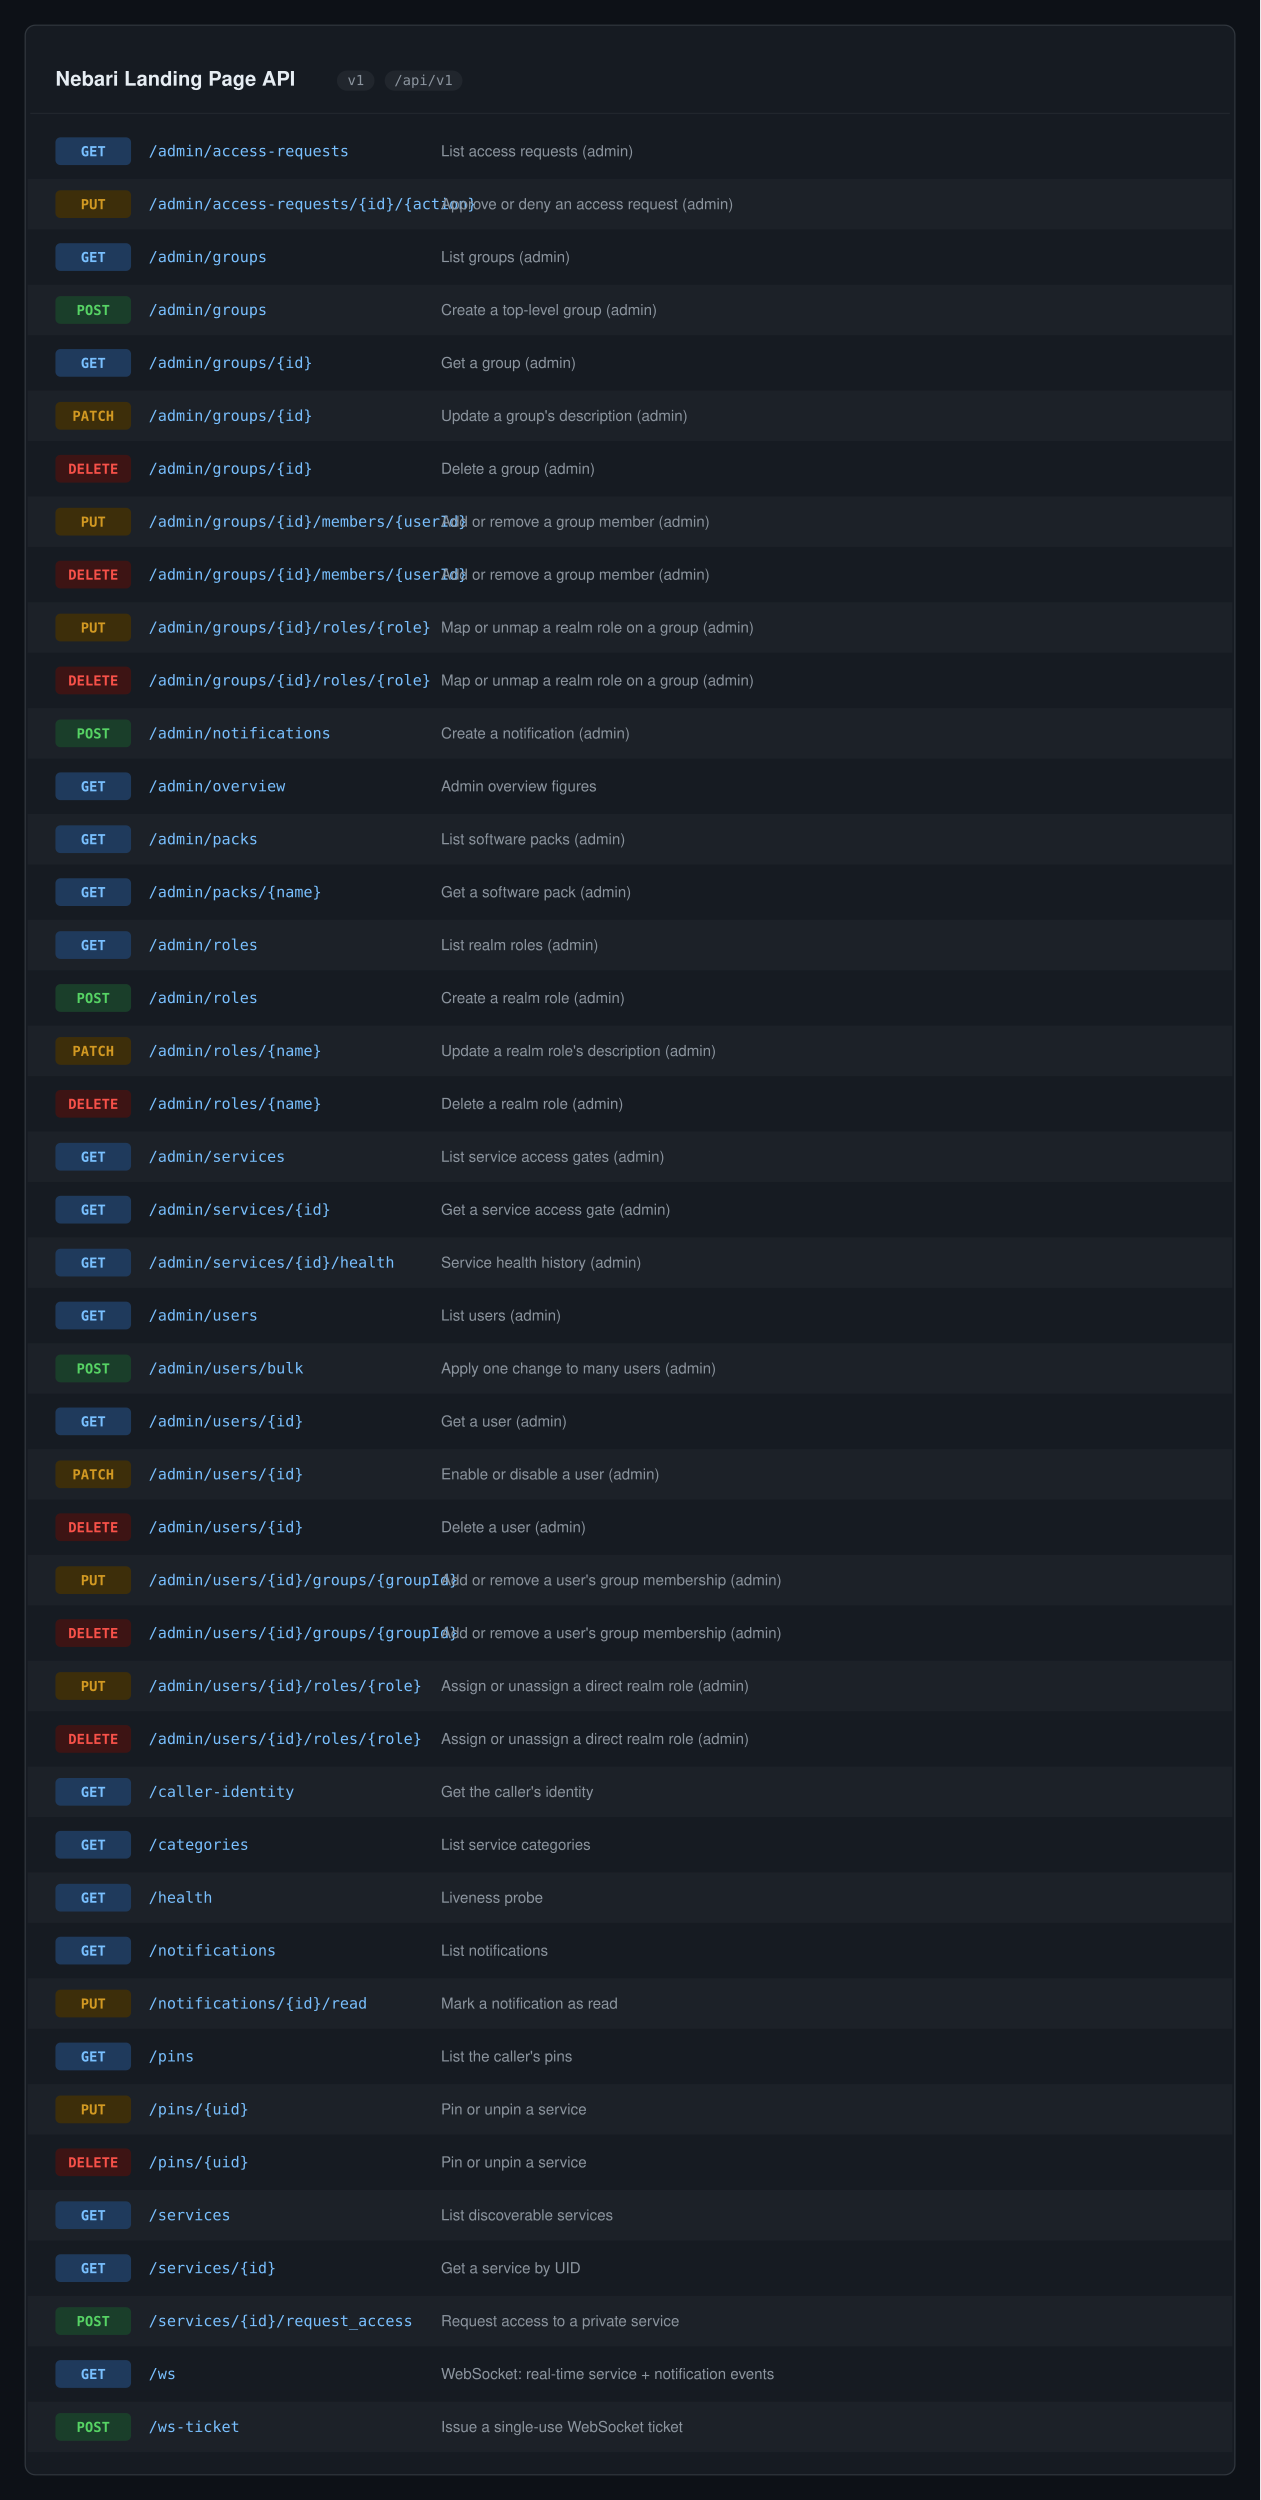
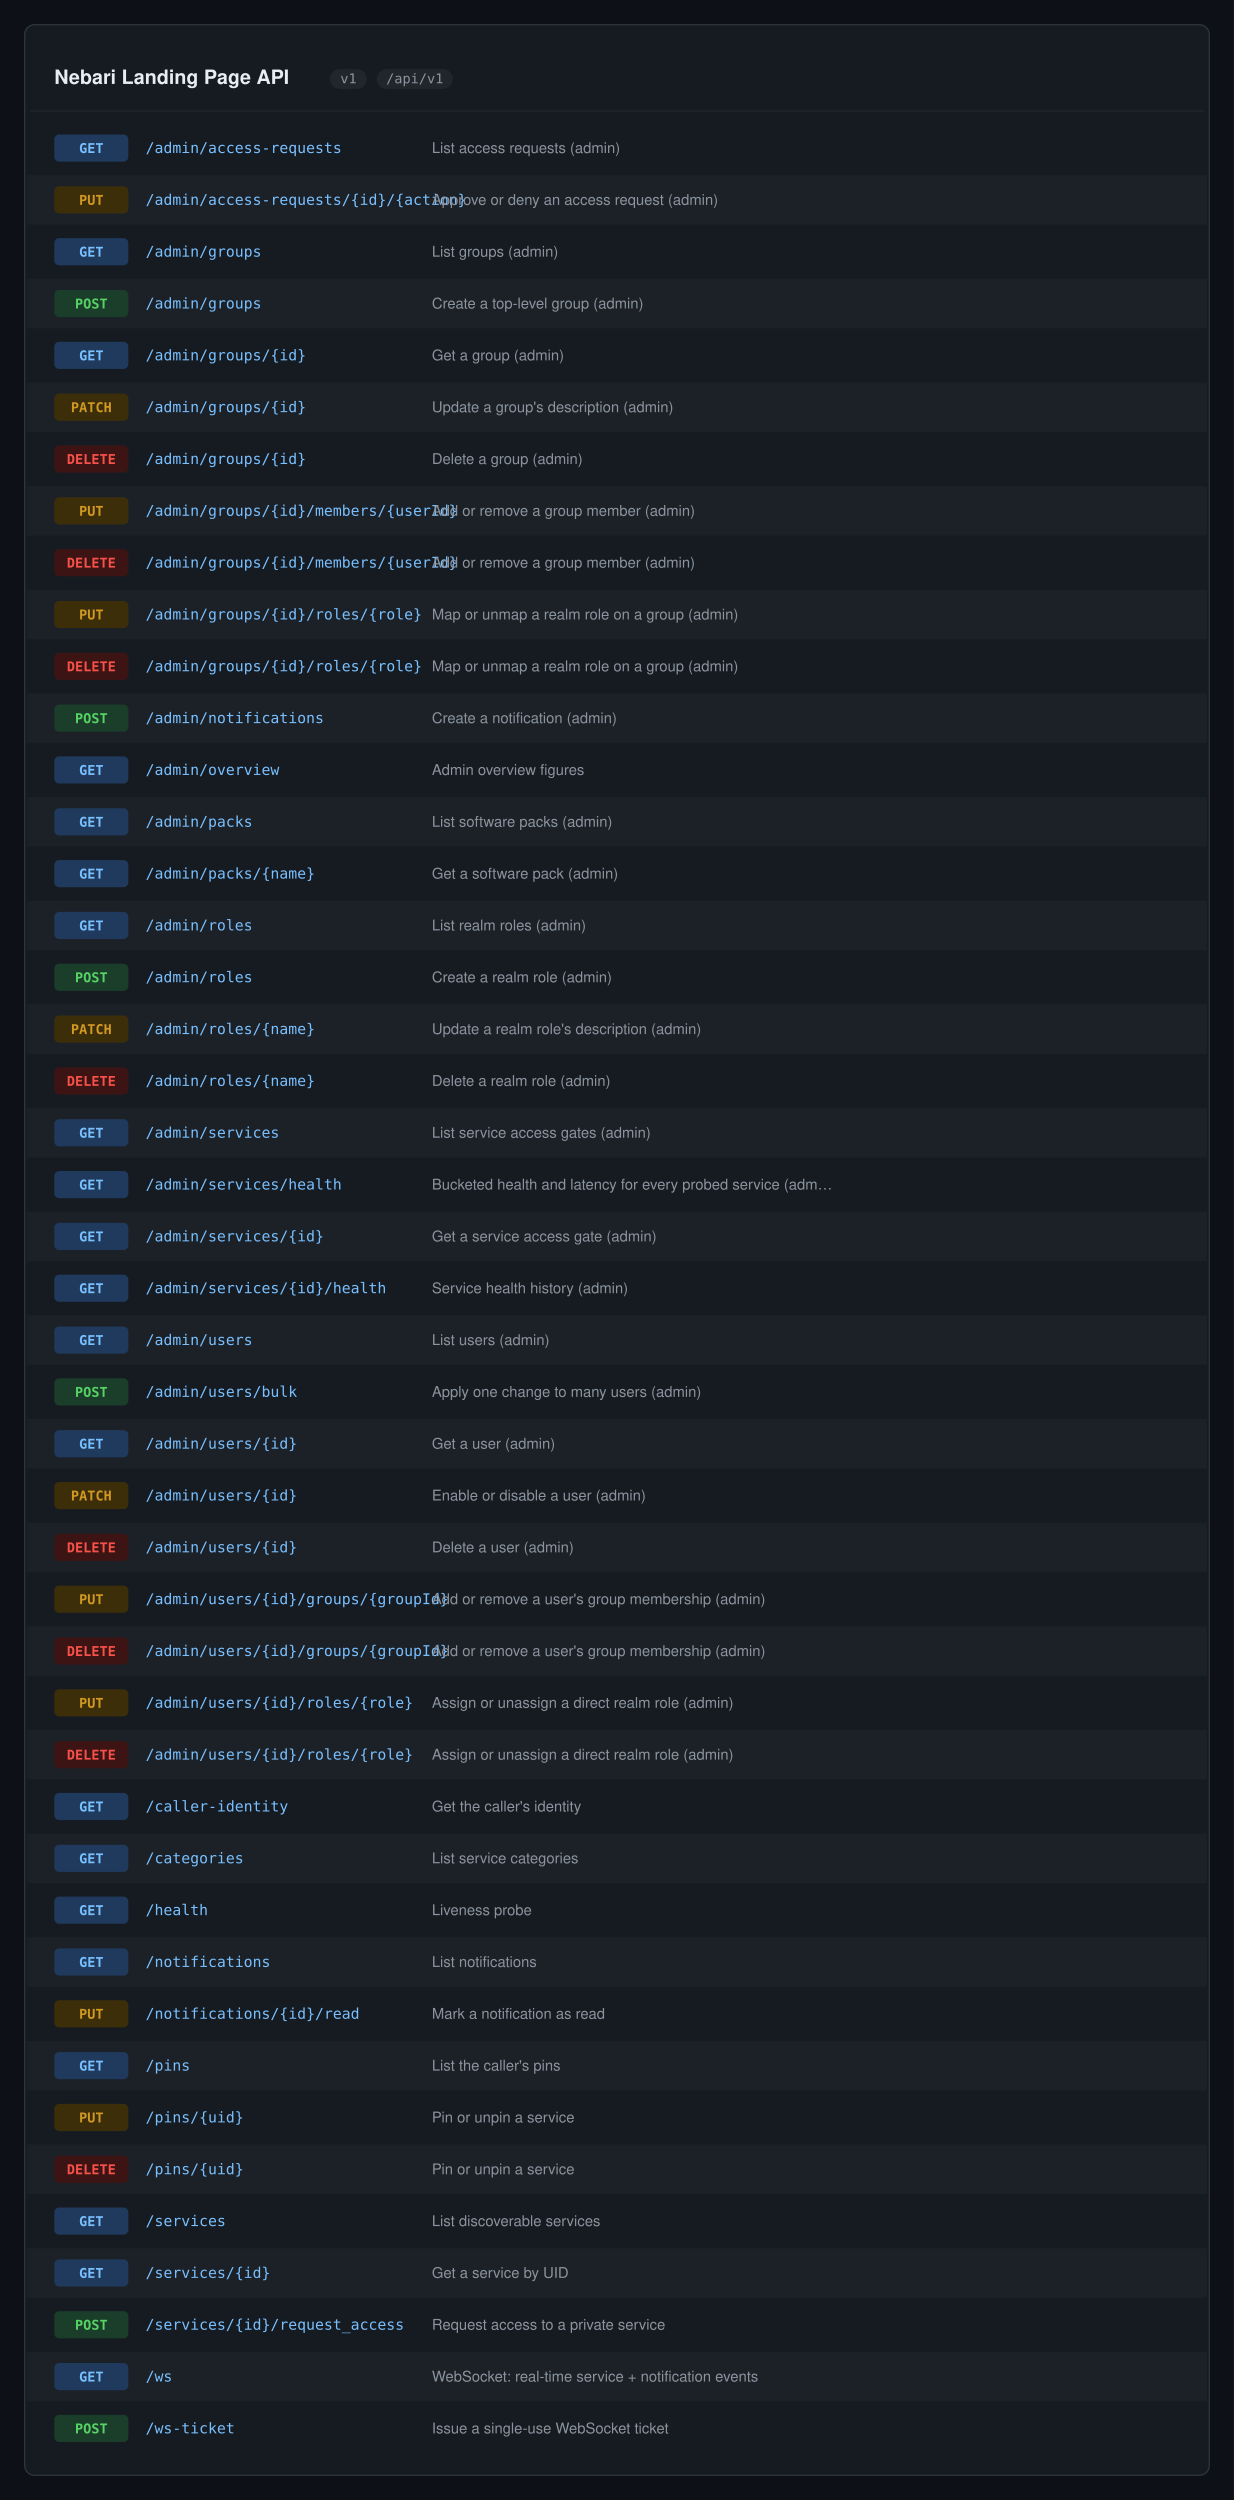
- <svg xmlns="http://www.w3.org/2000/svg" width="1000" height="1984" viewBox="0 0 1000 1984">
-   <rect width="1000" height="1984" fill="#0d1117" />
-   <rect x="20" y="20" width="960" height="1944" rx="8" fill="#161b22" stroke="#30363d" stroke-width="1" />
+ <svg xmlns="http://www.w3.org/2000/svg" width="1000" height="2026" viewBox="0 0 1000 2026">
+   <rect width="1000" height="2026" fill="#0d1117" />
+   <rect x="20" y="20" width="960" height="1986" rx="8" fill="#161b22" stroke="#30363d" stroke-width="1" />
  <text x="44" y="68" font-family="-apple-system,BlinkMacSystemFont,'Segoe UI',Helvetica,Arial,sans-serif" font-size="16" font-weight="600" fill="#e6edf3">Nebari Landing Page API</text>
  <rect x="267.4" y="56.0" width="29.8" height="16" rx="8" fill="#21262d" />
  <text x="282.4" y="67.5" font-family="ui-monospace,'Cascadia Code','Source Code Pro',Menlo,Consolas,monospace" font-size="11" fill="#8b949e" text-anchor="middle">v1</text>
  <rect x="305.3" y="56.0" width="61.7" height="16" rx="8" fill="#21262d" />
  <text x="336.1" y="67.5" font-family="ui-monospace,'Cascadia Code','Source Code Pro',Menlo,Consolas,monospace" font-size="11" fill="#8b949e" text-anchor="middle">/api/v1</text>
  <line x1="24" y1="90" x2="976" y2="90" stroke="#21262d" stroke-width="1" />
  <rect x="44" y="109" width="60" height="22" rx="4" fill="#1f3a5c" />
  <text x="74" y="124" font-family="ui-monospace,'Cascadia Code','Source Code Pro',Menlo,Consolas,monospace" font-size="11" font-weight="600" fill="#79c0ff" text-anchor="middle">GET</text>
  <text x="118" y="124" font-family="ui-monospace,'Cascadia Code','Source Code Pro',Menlo,Consolas,monospace" font-size="12" fill="#79c0ff">/admin/access-requests</text>
  <text x="350" y="124" font-family="-apple-system,BlinkMacSystemFont,'Segoe UI',Helvetica,Arial,sans-serif" font-size="12" fill="#8b949e">List access requests (admin)</text>
  <rect x="22" y="142" width="956" height="40" fill="#1c2128" />
  <rect x="44" y="151" width="60" height="22" rx="4" fill="#3d2e0a" />
  <text x="74" y="166" font-family="ui-monospace,'Cascadia Code','Source Code Pro',Menlo,Consolas,monospace" font-size="11" font-weight="600" fill="#d29922" text-anchor="middle">PUT</text>
  <text x="118" y="166" font-family="ui-monospace,'Cascadia Code','Source Code Pro',Menlo,Consolas,monospace" font-size="12" fill="#79c0ff">/admin/access-requests/{id}/{action}</text>
  <text x="350" y="166" font-family="-apple-system,BlinkMacSystemFont,'Segoe UI',Helvetica,Arial,sans-serif" font-size="12" fill="#8b949e">Approve or deny an access request (admin)</text>
  <rect x="44" y="193" width="60" height="22" rx="4" fill="#1f3a5c" />
  <text x="74" y="208" font-family="ui-monospace,'Cascadia Code','Source Code Pro',Menlo,Consolas,monospace" font-size="11" font-weight="600" fill="#79c0ff" text-anchor="middle">GET</text>
  <text x="118" y="208" font-family="ui-monospace,'Cascadia Code','Source Code Pro',Menlo,Consolas,monospace" font-size="12" fill="#79c0ff">/admin/groups</text>
  <text x="350" y="208" font-family="-apple-system,BlinkMacSystemFont,'Segoe UI',Helvetica,Arial,sans-serif" font-size="12" fill="#8b949e">List groups (admin)</text>
  <rect x="22" y="226" width="956" height="40" fill="#1c2128" />
  <rect x="44" y="235" width="60" height="22" rx="4" fill="#1a3e2a" />
  <text x="74" y="250" font-family="ui-monospace,'Cascadia Code','Source Code Pro',Menlo,Consolas,monospace" font-size="11" font-weight="600" fill="#56d364" text-anchor="middle">POST</text>
  <text x="118" y="250" font-family="ui-monospace,'Cascadia Code','Source Code Pro',Menlo,Consolas,monospace" font-size="12" fill="#79c0ff">/admin/groups</text>
  <text x="350" y="250" font-family="-apple-system,BlinkMacSystemFont,'Segoe UI',Helvetica,Arial,sans-serif" font-size="12" fill="#8b949e">Create a top-level group (admin)</text>
  <rect x="44" y="277" width="60" height="22" rx="4" fill="#1f3a5c" />
  <text x="74" y="292" font-family="ui-monospace,'Cascadia Code','Source Code Pro',Menlo,Consolas,monospace" font-size="11" font-weight="600" fill="#79c0ff" text-anchor="middle">GET</text>
  <text x="118" y="292" font-family="ui-monospace,'Cascadia Code','Source Code Pro',Menlo,Consolas,monospace" font-size="12" fill="#79c0ff">/admin/groups/{id}</text>
  <text x="350" y="292" font-family="-apple-system,BlinkMacSystemFont,'Segoe UI',Helvetica,Arial,sans-serif" font-size="12" fill="#8b949e">Get a group (admin)</text>
  <rect x="22" y="310" width="956" height="40" fill="#1c2128" />
  <rect x="44" y="319" width="60" height="22" rx="4" fill="#3d2e0a" />
  <text x="74" y="334" font-family="ui-monospace,'Cascadia Code','Source Code Pro',Menlo,Consolas,monospace" font-size="11" font-weight="600" fill="#d29922" text-anchor="middle">PATCH</text>
  <text x="118" y="334" font-family="ui-monospace,'Cascadia Code','Source Code Pro',Menlo,Consolas,monospace" font-size="12" fill="#79c0ff">/admin/groups/{id}</text>
  <text x="350" y="334" font-family="-apple-system,BlinkMacSystemFont,'Segoe UI',Helvetica,Arial,sans-serif" font-size="12" fill="#8b949e">Update a group's description (admin)</text>
  <rect x="44" y="361" width="60" height="22" rx="4" fill="#3d1414" />
  <text x="74" y="376" font-family="ui-monospace,'Cascadia Code','Source Code Pro',Menlo,Consolas,monospace" font-size="11" font-weight="600" fill="#f85149" text-anchor="middle">DELETE</text>
  <text x="118" y="376" font-family="ui-monospace,'Cascadia Code','Source Code Pro',Menlo,Consolas,monospace" font-size="12" fill="#79c0ff">/admin/groups/{id}</text>
  <text x="350" y="376" font-family="-apple-system,BlinkMacSystemFont,'Segoe UI',Helvetica,Arial,sans-serif" font-size="12" fill="#8b949e">Delete a group (admin)</text>
  <rect x="22" y="394" width="956" height="40" fill="#1c2128" />
  <rect x="44" y="403" width="60" height="22" rx="4" fill="#3d2e0a" />
  <text x="74" y="418" font-family="ui-monospace,'Cascadia Code','Source Code Pro',Menlo,Consolas,monospace" font-size="11" font-weight="600" fill="#d29922" text-anchor="middle">PUT</text>
  <text x="118" y="418" font-family="ui-monospace,'Cascadia Code','Source Code Pro',Menlo,Consolas,monospace" font-size="12" fill="#79c0ff">/admin/groups/{id}/members/{userId}</text>
  <text x="350" y="418" font-family="-apple-system,BlinkMacSystemFont,'Segoe UI',Helvetica,Arial,sans-serif" font-size="12" fill="#8b949e">Add or remove a group member (admin)</text>
  <rect x="44" y="445" width="60" height="22" rx="4" fill="#3d1414" />
  <text x="74" y="460" font-family="ui-monospace,'Cascadia Code','Source Code Pro',Menlo,Consolas,monospace" font-size="11" font-weight="600" fill="#f85149" text-anchor="middle">DELETE</text>
  <text x="118" y="460" font-family="ui-monospace,'Cascadia Code','Source Code Pro',Menlo,Consolas,monospace" font-size="12" fill="#79c0ff">/admin/groups/{id}/members/{userId}</text>
  <text x="350" y="460" font-family="-apple-system,BlinkMacSystemFont,'Segoe UI',Helvetica,Arial,sans-serif" font-size="12" fill="#8b949e">Add or remove a group member (admin)</text>
  <rect x="22" y="478" width="956" height="40" fill="#1c2128" />
  <rect x="44" y="487" width="60" height="22" rx="4" fill="#3d2e0a" />
  <text x="74" y="502" font-family="ui-monospace,'Cascadia Code','Source Code Pro',Menlo,Consolas,monospace" font-size="11" font-weight="600" fill="#d29922" text-anchor="middle">PUT</text>
  <text x="118" y="502" font-family="ui-monospace,'Cascadia Code','Source Code Pro',Menlo,Consolas,monospace" font-size="12" fill="#79c0ff">/admin/groups/{id}/roles/{role}</text>
  <text x="350" y="502" font-family="-apple-system,BlinkMacSystemFont,'Segoe UI',Helvetica,Arial,sans-serif" font-size="12" fill="#8b949e">Map or unmap a realm role on a group (admin)</text>
  <rect x="44" y="529" width="60" height="22" rx="4" fill="#3d1414" />
  <text x="74" y="544" font-family="ui-monospace,'Cascadia Code','Source Code Pro',Menlo,Consolas,monospace" font-size="11" font-weight="600" fill="#f85149" text-anchor="middle">DELETE</text>
  <text x="118" y="544" font-family="ui-monospace,'Cascadia Code','Source Code Pro',Menlo,Consolas,monospace" font-size="12" fill="#79c0ff">/admin/groups/{id}/roles/{role}</text>
  <text x="350" y="544" font-family="-apple-system,BlinkMacSystemFont,'Segoe UI',Helvetica,Arial,sans-serif" font-size="12" fill="#8b949e">Map or unmap a realm role on a group (admin)</text>
  <rect x="22" y="562" width="956" height="40" fill="#1c2128" />
  <rect x="44" y="571" width="60" height="22" rx="4" fill="#1a3e2a" />
  <text x="74" y="586" font-family="ui-monospace,'Cascadia Code','Source Code Pro',Menlo,Consolas,monospace" font-size="11" font-weight="600" fill="#56d364" text-anchor="middle">POST</text>
  <text x="118" y="586" font-family="ui-monospace,'Cascadia Code','Source Code Pro',Menlo,Consolas,monospace" font-size="12" fill="#79c0ff">/admin/notifications</text>
  <text x="350" y="586" font-family="-apple-system,BlinkMacSystemFont,'Segoe UI',Helvetica,Arial,sans-serif" font-size="12" fill="#8b949e">Create a notification (admin)</text>
  <rect x="44" y="613" width="60" height="22" rx="4" fill="#1f3a5c" />
  <text x="74" y="628" font-family="ui-monospace,'Cascadia Code','Source Code Pro',Menlo,Consolas,monospace" font-size="11" font-weight="600" fill="#79c0ff" text-anchor="middle">GET</text>
  <text x="118" y="628" font-family="ui-monospace,'Cascadia Code','Source Code Pro',Menlo,Consolas,monospace" font-size="12" fill="#79c0ff">/admin/overview</text>
  <text x="350" y="628" font-family="-apple-system,BlinkMacSystemFont,'Segoe UI',Helvetica,Arial,sans-serif" font-size="12" fill="#8b949e">Admin overview figures</text>
  <rect x="22" y="646" width="956" height="40" fill="#1c2128" />
  <rect x="44" y="655" width="60" height="22" rx="4" fill="#1f3a5c" />
  <text x="74" y="670" font-family="ui-monospace,'Cascadia Code','Source Code Pro',Menlo,Consolas,monospace" font-size="11" font-weight="600" fill="#79c0ff" text-anchor="middle">GET</text>
  <text x="118" y="670" font-family="ui-monospace,'Cascadia Code','Source Code Pro',Menlo,Consolas,monospace" font-size="12" fill="#79c0ff">/admin/packs</text>
  <text x="350" y="670" font-family="-apple-system,BlinkMacSystemFont,'Segoe UI',Helvetica,Arial,sans-serif" font-size="12" fill="#8b949e">List software packs (admin)</text>
  <rect x="44" y="697" width="60" height="22" rx="4" fill="#1f3a5c" />
  <text x="74" y="712" font-family="ui-monospace,'Cascadia Code','Source Code Pro',Menlo,Consolas,monospace" font-size="11" font-weight="600" fill="#79c0ff" text-anchor="middle">GET</text>
  <text x="118" y="712" font-family="ui-monospace,'Cascadia Code','Source Code Pro',Menlo,Consolas,monospace" font-size="12" fill="#79c0ff">/admin/packs/{name}</text>
  <text x="350" y="712" font-family="-apple-system,BlinkMacSystemFont,'Segoe UI',Helvetica,Arial,sans-serif" font-size="12" fill="#8b949e">Get a software pack (admin)</text>
  <rect x="22" y="730" width="956" height="40" fill="#1c2128" />
  <rect x="44" y="739" width="60" height="22" rx="4" fill="#1f3a5c" />
  <text x="74" y="754" font-family="ui-monospace,'Cascadia Code','Source Code Pro',Menlo,Consolas,monospace" font-size="11" font-weight="600" fill="#79c0ff" text-anchor="middle">GET</text>
  <text x="118" y="754" font-family="ui-monospace,'Cascadia Code','Source Code Pro',Menlo,Consolas,monospace" font-size="12" fill="#79c0ff">/admin/roles</text>
  <text x="350" y="754" font-family="-apple-system,BlinkMacSystemFont,'Segoe UI',Helvetica,Arial,sans-serif" font-size="12" fill="#8b949e">List realm roles (admin)</text>
  <rect x="44" y="781" width="60" height="22" rx="4" fill="#1a3e2a" />
  <text x="74" y="796" font-family="ui-monospace,'Cascadia Code','Source Code Pro',Menlo,Consolas,monospace" font-size="11" font-weight="600" fill="#56d364" text-anchor="middle">POST</text>
  <text x="118" y="796" font-family="ui-monospace,'Cascadia Code','Source Code Pro',Menlo,Consolas,monospace" font-size="12" fill="#79c0ff">/admin/roles</text>
  <text x="350" y="796" font-family="-apple-system,BlinkMacSystemFont,'Segoe UI',Helvetica,Arial,sans-serif" font-size="12" fill="#8b949e">Create a realm role (admin)</text>
  <rect x="22" y="814" width="956" height="40" fill="#1c2128" />
  <rect x="44" y="823" width="60" height="22" rx="4" fill="#3d2e0a" />
  <text x="74" y="838" font-family="ui-monospace,'Cascadia Code','Source Code Pro',Menlo,Consolas,monospace" font-size="11" font-weight="600" fill="#d29922" text-anchor="middle">PATCH</text>
  <text x="118" y="838" font-family="ui-monospace,'Cascadia Code','Source Code Pro',Menlo,Consolas,monospace" font-size="12" fill="#79c0ff">/admin/roles/{name}</text>
  <text x="350" y="838" font-family="-apple-system,BlinkMacSystemFont,'Segoe UI',Helvetica,Arial,sans-serif" font-size="12" fill="#8b949e">Update a realm role's description (admin)</text>
  <rect x="44" y="865" width="60" height="22" rx="4" fill="#3d1414" />
  <text x="74" y="880" font-family="ui-monospace,'Cascadia Code','Source Code Pro',Menlo,Consolas,monospace" font-size="11" font-weight="600" fill="#f85149" text-anchor="middle">DELETE</text>
  <text x="118" y="880" font-family="ui-monospace,'Cascadia Code','Source Code Pro',Menlo,Consolas,monospace" font-size="12" fill="#79c0ff">/admin/roles/{name}</text>
  <text x="350" y="880" font-family="-apple-system,BlinkMacSystemFont,'Segoe UI',Helvetica,Arial,sans-serif" font-size="12" fill="#8b949e">Delete a realm role (admin)</text>
  <rect x="22" y="898" width="956" height="40" fill="#1c2128" />
  <rect x="44" y="907" width="60" height="22" rx="4" fill="#1f3a5c" />
  <text x="74" y="922" font-family="ui-monospace,'Cascadia Code','Source Code Pro',Menlo,Consolas,monospace" font-size="11" font-weight="600" fill="#79c0ff" text-anchor="middle">GET</text>
  <text x="118" y="922" font-family="ui-monospace,'Cascadia Code','Source Code Pro',Menlo,Consolas,monospace" font-size="12" fill="#79c0ff">/admin/services</text>
  <text x="350" y="922" font-family="-apple-system,BlinkMacSystemFont,'Segoe UI',Helvetica,Arial,sans-serif" font-size="12" fill="#8b949e">List service access gates (admin)</text>
  <rect x="44" y="949" width="60" height="22" rx="4" fill="#1f3a5c" />
  <text x="74" y="964" font-family="ui-monospace,'Cascadia Code','Source Code Pro',Menlo,Consolas,monospace" font-size="11" font-weight="600" fill="#79c0ff" text-anchor="middle">GET</text>
-   <text x="118" y="964" font-family="ui-monospace,'Cascadia Code','Source Code Pro',Menlo,Consolas,monospace" font-size="12" fill="#79c0ff">/admin/services/{id}</text>
-   <text x="350" y="964" font-family="-apple-system,BlinkMacSystemFont,'Segoe UI',Helvetica,Arial,sans-serif" font-size="12" fill="#8b949e">Get a service access gate (admin)</text>
+   <text x="118" y="964" font-family="ui-monospace,'Cascadia Code','Source Code Pro',Menlo,Consolas,monospace" font-size="12" fill="#79c0ff">/admin/services/health</text>
+   <text x="350" y="964" font-family="-apple-system,BlinkMacSystemFont,'Segoe UI',Helvetica,Arial,sans-serif" font-size="12" fill="#8b949e">Bucketed health and latency for every probed service (adm…</text>
  <rect x="22" y="982" width="956" height="40" fill="#1c2128" />
  <rect x="44" y="991" width="60" height="22" rx="4" fill="#1f3a5c" />
  <text x="74" y="1006" font-family="ui-monospace,'Cascadia Code','Source Code Pro',Menlo,Consolas,monospace" font-size="11" font-weight="600" fill="#79c0ff" text-anchor="middle">GET</text>
-   <text x="118" y="1006" font-family="ui-monospace,'Cascadia Code','Source Code Pro',Menlo,Consolas,monospace" font-size="12" fill="#79c0ff">/admin/services/{id}/health</text>
-   <text x="350" y="1006" font-family="-apple-system,BlinkMacSystemFont,'Segoe UI',Helvetica,Arial,sans-serif" font-size="12" fill="#8b949e">Service health history (admin)</text>
+   <text x="118" y="1006" font-family="ui-monospace,'Cascadia Code','Source Code Pro',Menlo,Consolas,monospace" font-size="12" fill="#79c0ff">/admin/services/{id}</text>
+   <text x="350" y="1006" font-family="-apple-system,BlinkMacSystemFont,'Segoe UI',Helvetica,Arial,sans-serif" font-size="12" fill="#8b949e">Get a service access gate (admin)</text>
  <rect x="44" y="1033" width="60" height="22" rx="4" fill="#1f3a5c" />
  <text x="74" y="1048" font-family="ui-monospace,'Cascadia Code','Source Code Pro',Menlo,Consolas,monospace" font-size="11" font-weight="600" fill="#79c0ff" text-anchor="middle">GET</text>
-   <text x="118" y="1048" font-family="ui-monospace,'Cascadia Code','Source Code Pro',Menlo,Consolas,monospace" font-size="12" fill="#79c0ff">/admin/users</text>
-   <text x="350" y="1048" font-family="-apple-system,BlinkMacSystemFont,'Segoe UI',Helvetica,Arial,sans-serif" font-size="12" fill="#8b949e">List users (admin)</text>
+   <text x="118" y="1048" font-family="ui-monospace,'Cascadia Code','Source Code Pro',Menlo,Consolas,monospace" font-size="12" fill="#79c0ff">/admin/services/{id}/health</text>
+   <text x="350" y="1048" font-family="-apple-system,BlinkMacSystemFont,'Segoe UI',Helvetica,Arial,sans-serif" font-size="12" fill="#8b949e">Service health history (admin)</text>
  <rect x="22" y="1066" width="956" height="40" fill="#1c2128" />
-   <rect x="44" y="1075" width="60" height="22" rx="4" fill="#1a3e2a" />
-   <text x="74" y="1090" font-family="ui-monospace,'Cascadia Code','Source Code Pro',Menlo,Consolas,monospace" font-size="11" font-weight="600" fill="#56d364" text-anchor="middle">POST</text>
-   <text x="118" y="1090" font-family="ui-monospace,'Cascadia Code','Source Code Pro',Menlo,Consolas,monospace" font-size="12" fill="#79c0ff">/admin/users/bulk</text>
-   <text x="350" y="1090" font-family="-apple-system,BlinkMacSystemFont,'Segoe UI',Helvetica,Arial,sans-serif" font-size="12" fill="#8b949e">Apply one change to many users (admin)</text>
-   <rect x="44" y="1117" width="60" height="22" rx="4" fill="#1f3a5c" />
-   <text x="74" y="1132" font-family="ui-monospace,'Cascadia Code','Source Code Pro',Menlo,Consolas,monospace" font-size="11" font-weight="600" fill="#79c0ff" text-anchor="middle">GET</text>
-   <text x="118" y="1132" font-family="ui-monospace,'Cascadia Code','Source Code Pro',Menlo,Consolas,monospace" font-size="12" fill="#79c0ff">/admin/users/{id}</text>
-   <text x="350" y="1132" font-family="-apple-system,BlinkMacSystemFont,'Segoe UI',Helvetica,Arial,sans-serif" font-size="12" fill="#8b949e">Get a user (admin)</text>
+   <rect x="44" y="1075" width="60" height="22" rx="4" fill="#1f3a5c" />
+   <text x="74" y="1090" font-family="ui-monospace,'Cascadia Code','Source Code Pro',Menlo,Consolas,monospace" font-size="11" font-weight="600" fill="#79c0ff" text-anchor="middle">GET</text>
+   <text x="118" y="1090" font-family="ui-monospace,'Cascadia Code','Source Code Pro',Menlo,Consolas,monospace" font-size="12" fill="#79c0ff">/admin/users</text>
+   <text x="350" y="1090" font-family="-apple-system,BlinkMacSystemFont,'Segoe UI',Helvetica,Arial,sans-serif" font-size="12" fill="#8b949e">List users (admin)</text>
+   <rect x="44" y="1117" width="60" height="22" rx="4" fill="#1a3e2a" />
+   <text x="74" y="1132" font-family="ui-monospace,'Cascadia Code','Source Code Pro',Menlo,Consolas,monospace" font-size="11" font-weight="600" fill="#56d364" text-anchor="middle">POST</text>
+   <text x="118" y="1132" font-family="ui-monospace,'Cascadia Code','Source Code Pro',Menlo,Consolas,monospace" font-size="12" fill="#79c0ff">/admin/users/bulk</text>
+   <text x="350" y="1132" font-family="-apple-system,BlinkMacSystemFont,'Segoe UI',Helvetica,Arial,sans-serif" font-size="12" fill="#8b949e">Apply one change to many users (admin)</text>
  <rect x="22" y="1150" width="956" height="40" fill="#1c2128" />
-   <rect x="44" y="1159" width="60" height="22" rx="4" fill="#3d2e0a" />
-   <text x="74" y="1174" font-family="ui-monospace,'Cascadia Code','Source Code Pro',Menlo,Consolas,monospace" font-size="11" font-weight="600" fill="#d29922" text-anchor="middle">PATCH</text>
+   <rect x="44" y="1159" width="60" height="22" rx="4" fill="#1f3a5c" />
+   <text x="74" y="1174" font-family="ui-monospace,'Cascadia Code','Source Code Pro',Menlo,Consolas,monospace" font-size="11" font-weight="600" fill="#79c0ff" text-anchor="middle">GET</text>
  <text x="118" y="1174" font-family="ui-monospace,'Cascadia Code','Source Code Pro',Menlo,Consolas,monospace" font-size="12" fill="#79c0ff">/admin/users/{id}</text>
-   <text x="350" y="1174" font-family="-apple-system,BlinkMacSystemFont,'Segoe UI',Helvetica,Arial,sans-serif" font-size="12" fill="#8b949e">Enable or disable a user (admin)</text>
-   <rect x="44" y="1201" width="60" height="22" rx="4" fill="#3d1414" />
-   <text x="74" y="1216" font-family="ui-monospace,'Cascadia Code','Source Code Pro',Menlo,Consolas,monospace" font-size="11" font-weight="600" fill="#f85149" text-anchor="middle">DELETE</text>
+   <text x="350" y="1174" font-family="-apple-system,BlinkMacSystemFont,'Segoe UI',Helvetica,Arial,sans-serif" font-size="12" fill="#8b949e">Get a user (admin)</text>
+   <rect x="44" y="1201" width="60" height="22" rx="4" fill="#3d2e0a" />
+   <text x="74" y="1216" font-family="ui-monospace,'Cascadia Code','Source Code Pro',Menlo,Consolas,monospace" font-size="11" font-weight="600" fill="#d29922" text-anchor="middle">PATCH</text>
  <text x="118" y="1216" font-family="ui-monospace,'Cascadia Code','Source Code Pro',Menlo,Consolas,monospace" font-size="12" fill="#79c0ff">/admin/users/{id}</text>
-   <text x="350" y="1216" font-family="-apple-system,BlinkMacSystemFont,'Segoe UI',Helvetica,Arial,sans-serif" font-size="12" fill="#8b949e">Delete a user (admin)</text>
+   <text x="350" y="1216" font-family="-apple-system,BlinkMacSystemFont,'Segoe UI',Helvetica,Arial,sans-serif" font-size="12" fill="#8b949e">Enable or disable a user (admin)</text>
  <rect x="22" y="1234" width="956" height="40" fill="#1c2128" />
-   <rect x="44" y="1243" width="60" height="22" rx="4" fill="#3d2e0a" />
-   <text x="74" y="1258" font-family="ui-monospace,'Cascadia Code','Source Code Pro',Menlo,Consolas,monospace" font-size="11" font-weight="600" fill="#d29922" text-anchor="middle">PUT</text>
-   <text x="118" y="1258" font-family="ui-monospace,'Cascadia Code','Source Code Pro',Menlo,Consolas,monospace" font-size="12" fill="#79c0ff">/admin/users/{id}/groups/{groupId}</text>
-   <text x="350" y="1258" font-family="-apple-system,BlinkMacSystemFont,'Segoe UI',Helvetica,Arial,sans-serif" font-size="12" fill="#8b949e">Add or remove a user's group membership (admin)</text>
-   <rect x="44" y="1285" width="60" height="22" rx="4" fill="#3d1414" />
-   <text x="74" y="1300" font-family="ui-monospace,'Cascadia Code','Source Code Pro',Menlo,Consolas,monospace" font-size="11" font-weight="600" fill="#f85149" text-anchor="middle">DELETE</text>
+   <rect x="44" y="1243" width="60" height="22" rx="4" fill="#3d1414" />
+   <text x="74" y="1258" font-family="ui-monospace,'Cascadia Code','Source Code Pro',Menlo,Consolas,monospace" font-size="11" font-weight="600" fill="#f85149" text-anchor="middle">DELETE</text>
+   <text x="118" y="1258" font-family="ui-monospace,'Cascadia Code','Source Code Pro',Menlo,Consolas,monospace" font-size="12" fill="#79c0ff">/admin/users/{id}</text>
+   <text x="350" y="1258" font-family="-apple-system,BlinkMacSystemFont,'Segoe UI',Helvetica,Arial,sans-serif" font-size="12" fill="#8b949e">Delete a user (admin)</text>
+   <rect x="44" y="1285" width="60" height="22" rx="4" fill="#3d2e0a" />
+   <text x="74" y="1300" font-family="ui-monospace,'Cascadia Code','Source Code Pro',Menlo,Consolas,monospace" font-size="11" font-weight="600" fill="#d29922" text-anchor="middle">PUT</text>
  <text x="118" y="1300" font-family="ui-monospace,'Cascadia Code','Source Code Pro',Menlo,Consolas,monospace" font-size="12" fill="#79c0ff">/admin/users/{id}/groups/{groupId}</text>
  <text x="350" y="1300" font-family="-apple-system,BlinkMacSystemFont,'Segoe UI',Helvetica,Arial,sans-serif" font-size="12" fill="#8b949e">Add or remove a user's group membership (admin)</text>
  <rect x="22" y="1318" width="956" height="40" fill="#1c2128" />
-   <rect x="44" y="1327" width="60" height="22" rx="4" fill="#3d2e0a" />
-   <text x="74" y="1342" font-family="ui-monospace,'Cascadia Code','Source Code Pro',Menlo,Consolas,monospace" font-size="11" font-weight="600" fill="#d29922" text-anchor="middle">PUT</text>
-   <text x="118" y="1342" font-family="ui-monospace,'Cascadia Code','Source Code Pro',Menlo,Consolas,monospace" font-size="12" fill="#79c0ff">/admin/users/{id}/roles/{role}</text>
-   <text x="350" y="1342" font-family="-apple-system,BlinkMacSystemFont,'Segoe UI',Helvetica,Arial,sans-serif" font-size="12" fill="#8b949e">Assign or unassign a direct realm role (admin)</text>
-   <rect x="44" y="1369" width="60" height="22" rx="4" fill="#3d1414" />
-   <text x="74" y="1384" font-family="ui-monospace,'Cascadia Code','Source Code Pro',Menlo,Consolas,monospace" font-size="11" font-weight="600" fill="#f85149" text-anchor="middle">DELETE</text>
+   <rect x="44" y="1327" width="60" height="22" rx="4" fill="#3d1414" />
+   <text x="74" y="1342" font-family="ui-monospace,'Cascadia Code','Source Code Pro',Menlo,Consolas,monospace" font-size="11" font-weight="600" fill="#f85149" text-anchor="middle">DELETE</text>
+   <text x="118" y="1342" font-family="ui-monospace,'Cascadia Code','Source Code Pro',Menlo,Consolas,monospace" font-size="12" fill="#79c0ff">/admin/users/{id}/groups/{groupId}</text>
+   <text x="350" y="1342" font-family="-apple-system,BlinkMacSystemFont,'Segoe UI',Helvetica,Arial,sans-serif" font-size="12" fill="#8b949e">Add or remove a user's group membership (admin)</text>
+   <rect x="44" y="1369" width="60" height="22" rx="4" fill="#3d2e0a" />
+   <text x="74" y="1384" font-family="ui-monospace,'Cascadia Code','Source Code Pro',Menlo,Consolas,monospace" font-size="11" font-weight="600" fill="#d29922" text-anchor="middle">PUT</text>
  <text x="118" y="1384" font-family="ui-monospace,'Cascadia Code','Source Code Pro',Menlo,Consolas,monospace" font-size="12" fill="#79c0ff">/admin/users/{id}/roles/{role}</text>
  <text x="350" y="1384" font-family="-apple-system,BlinkMacSystemFont,'Segoe UI',Helvetica,Arial,sans-serif" font-size="12" fill="#8b949e">Assign or unassign a direct realm role (admin)</text>
  <rect x="22" y="1402" width="956" height="40" fill="#1c2128" />
-   <rect x="44" y="1411" width="60" height="22" rx="4" fill="#1f3a5c" />
-   <text x="74" y="1426" font-family="ui-monospace,'Cascadia Code','Source Code Pro',Menlo,Consolas,monospace" font-size="11" font-weight="600" fill="#79c0ff" text-anchor="middle">GET</text>
-   <text x="118" y="1426" font-family="ui-monospace,'Cascadia Code','Source Code Pro',Menlo,Consolas,monospace" font-size="12" fill="#79c0ff">/caller-identity</text>
-   <text x="350" y="1426" font-family="-apple-system,BlinkMacSystemFont,'Segoe UI',Helvetica,Arial,sans-serif" font-size="12" fill="#8b949e">Get the caller's identity</text>
+   <rect x="44" y="1411" width="60" height="22" rx="4" fill="#3d1414" />
+   <text x="74" y="1426" font-family="ui-monospace,'Cascadia Code','Source Code Pro',Menlo,Consolas,monospace" font-size="11" font-weight="600" fill="#f85149" text-anchor="middle">DELETE</text>
+   <text x="118" y="1426" font-family="ui-monospace,'Cascadia Code','Source Code Pro',Menlo,Consolas,monospace" font-size="12" fill="#79c0ff">/admin/users/{id}/roles/{role}</text>
+   <text x="350" y="1426" font-family="-apple-system,BlinkMacSystemFont,'Segoe UI',Helvetica,Arial,sans-serif" font-size="12" fill="#8b949e">Assign or unassign a direct realm role (admin)</text>
  <rect x="44" y="1453" width="60" height="22" rx="4" fill="#1f3a5c" />
  <text x="74" y="1468" font-family="ui-monospace,'Cascadia Code','Source Code Pro',Menlo,Consolas,monospace" font-size="11" font-weight="600" fill="#79c0ff" text-anchor="middle">GET</text>
-   <text x="118" y="1468" font-family="ui-monospace,'Cascadia Code','Source Code Pro',Menlo,Consolas,monospace" font-size="12" fill="#79c0ff">/categories</text>
-   <text x="350" y="1468" font-family="-apple-system,BlinkMacSystemFont,'Segoe UI',Helvetica,Arial,sans-serif" font-size="12" fill="#8b949e">List service categories</text>
+   <text x="118" y="1468" font-family="ui-monospace,'Cascadia Code','Source Code Pro',Menlo,Consolas,monospace" font-size="12" fill="#79c0ff">/caller-identity</text>
+   <text x="350" y="1468" font-family="-apple-system,BlinkMacSystemFont,'Segoe UI',Helvetica,Arial,sans-serif" font-size="12" fill="#8b949e">Get the caller's identity</text>
  <rect x="22" y="1486" width="956" height="40" fill="#1c2128" />
  <rect x="44" y="1495" width="60" height="22" rx="4" fill="#1f3a5c" />
  <text x="74" y="1510" font-family="ui-monospace,'Cascadia Code','Source Code Pro',Menlo,Consolas,monospace" font-size="11" font-weight="600" fill="#79c0ff" text-anchor="middle">GET</text>
-   <text x="118" y="1510" font-family="ui-monospace,'Cascadia Code','Source Code Pro',Menlo,Consolas,monospace" font-size="12" fill="#79c0ff">/health</text>
-   <text x="350" y="1510" font-family="-apple-system,BlinkMacSystemFont,'Segoe UI',Helvetica,Arial,sans-serif" font-size="12" fill="#8b949e">Liveness probe</text>
+   <text x="118" y="1510" font-family="ui-monospace,'Cascadia Code','Source Code Pro',Menlo,Consolas,monospace" font-size="12" fill="#79c0ff">/categories</text>
+   <text x="350" y="1510" font-family="-apple-system,BlinkMacSystemFont,'Segoe UI',Helvetica,Arial,sans-serif" font-size="12" fill="#8b949e">List service categories</text>
  <rect x="44" y="1537" width="60" height="22" rx="4" fill="#1f3a5c" />
  <text x="74" y="1552" font-family="ui-monospace,'Cascadia Code','Source Code Pro',Menlo,Consolas,monospace" font-size="11" font-weight="600" fill="#79c0ff" text-anchor="middle">GET</text>
-   <text x="118" y="1552" font-family="ui-monospace,'Cascadia Code','Source Code Pro',Menlo,Consolas,monospace" font-size="12" fill="#79c0ff">/notifications</text>
-   <text x="350" y="1552" font-family="-apple-system,BlinkMacSystemFont,'Segoe UI',Helvetica,Arial,sans-serif" font-size="12" fill="#8b949e">List notifications</text>
+   <text x="118" y="1552" font-family="ui-monospace,'Cascadia Code','Source Code Pro',Menlo,Consolas,monospace" font-size="12" fill="#79c0ff">/health</text>
+   <text x="350" y="1552" font-family="-apple-system,BlinkMacSystemFont,'Segoe UI',Helvetica,Arial,sans-serif" font-size="12" fill="#8b949e">Liveness probe</text>
  <rect x="22" y="1570" width="956" height="40" fill="#1c2128" />
-   <rect x="44" y="1579" width="60" height="22" rx="4" fill="#3d2e0a" />
-   <text x="74" y="1594" font-family="ui-monospace,'Cascadia Code','Source Code Pro',Menlo,Consolas,monospace" font-size="11" font-weight="600" fill="#d29922" text-anchor="middle">PUT</text>
-   <text x="118" y="1594" font-family="ui-monospace,'Cascadia Code','Source Code Pro',Menlo,Consolas,monospace" font-size="12" fill="#79c0ff">/notifications/{id}/read</text>
-   <text x="350" y="1594" font-family="-apple-system,BlinkMacSystemFont,'Segoe UI',Helvetica,Arial,sans-serif" font-size="12" fill="#8b949e">Mark a notification as read</text>
-   <rect x="44" y="1621" width="60" height="22" rx="4" fill="#1f3a5c" />
-   <text x="74" y="1636" font-family="ui-monospace,'Cascadia Code','Source Code Pro',Menlo,Consolas,monospace" font-size="11" font-weight="600" fill="#79c0ff" text-anchor="middle">GET</text>
-   <text x="118" y="1636" font-family="ui-monospace,'Cascadia Code','Source Code Pro',Menlo,Consolas,monospace" font-size="12" fill="#79c0ff">/pins</text>
-   <text x="350" y="1636" font-family="-apple-system,BlinkMacSystemFont,'Segoe UI',Helvetica,Arial,sans-serif" font-size="12" fill="#8b949e">List the caller's pins</text>
+   <rect x="44" y="1579" width="60" height="22" rx="4" fill="#1f3a5c" />
+   <text x="74" y="1594" font-family="ui-monospace,'Cascadia Code','Source Code Pro',Menlo,Consolas,monospace" font-size="11" font-weight="600" fill="#79c0ff" text-anchor="middle">GET</text>
+   <text x="118" y="1594" font-family="ui-monospace,'Cascadia Code','Source Code Pro',Menlo,Consolas,monospace" font-size="12" fill="#79c0ff">/notifications</text>
+   <text x="350" y="1594" font-family="-apple-system,BlinkMacSystemFont,'Segoe UI',Helvetica,Arial,sans-serif" font-size="12" fill="#8b949e">List notifications</text>
+   <rect x="44" y="1621" width="60" height="22" rx="4" fill="#3d2e0a" />
+   <text x="74" y="1636" font-family="ui-monospace,'Cascadia Code','Source Code Pro',Menlo,Consolas,monospace" font-size="11" font-weight="600" fill="#d29922" text-anchor="middle">PUT</text>
+   <text x="118" y="1636" font-family="ui-monospace,'Cascadia Code','Source Code Pro',Menlo,Consolas,monospace" font-size="12" fill="#79c0ff">/notifications/{id}/read</text>
+   <text x="350" y="1636" font-family="-apple-system,BlinkMacSystemFont,'Segoe UI',Helvetica,Arial,sans-serif" font-size="12" fill="#8b949e">Mark a notification as read</text>
  <rect x="22" y="1654" width="956" height="40" fill="#1c2128" />
-   <rect x="44" y="1663" width="60" height="22" rx="4" fill="#3d2e0a" />
-   <text x="74" y="1678" font-family="ui-monospace,'Cascadia Code','Source Code Pro',Menlo,Consolas,monospace" font-size="11" font-weight="600" fill="#d29922" text-anchor="middle">PUT</text>
-   <text x="118" y="1678" font-family="ui-monospace,'Cascadia Code','Source Code Pro',Menlo,Consolas,monospace" font-size="12" fill="#79c0ff">/pins/{uid}</text>
-   <text x="350" y="1678" font-family="-apple-system,BlinkMacSystemFont,'Segoe UI',Helvetica,Arial,sans-serif" font-size="12" fill="#8b949e">Pin or unpin a service</text>
-   <rect x="44" y="1705" width="60" height="22" rx="4" fill="#3d1414" />
-   <text x="74" y="1720" font-family="ui-monospace,'Cascadia Code','Source Code Pro',Menlo,Consolas,monospace" font-size="11" font-weight="600" fill="#f85149" text-anchor="middle">DELETE</text>
+   <rect x="44" y="1663" width="60" height="22" rx="4" fill="#1f3a5c" />
+   <text x="74" y="1678" font-family="ui-monospace,'Cascadia Code','Source Code Pro',Menlo,Consolas,monospace" font-size="11" font-weight="600" fill="#79c0ff" text-anchor="middle">GET</text>
+   <text x="118" y="1678" font-family="ui-monospace,'Cascadia Code','Source Code Pro',Menlo,Consolas,monospace" font-size="12" fill="#79c0ff">/pins</text>
+   <text x="350" y="1678" font-family="-apple-system,BlinkMacSystemFont,'Segoe UI',Helvetica,Arial,sans-serif" font-size="12" fill="#8b949e">List the caller's pins</text>
+   <rect x="44" y="1705" width="60" height="22" rx="4" fill="#3d2e0a" />
+   <text x="74" y="1720" font-family="ui-monospace,'Cascadia Code','Source Code Pro',Menlo,Consolas,monospace" font-size="11" font-weight="600" fill="#d29922" text-anchor="middle">PUT</text>
  <text x="118" y="1720" font-family="ui-monospace,'Cascadia Code','Source Code Pro',Menlo,Consolas,monospace" font-size="12" fill="#79c0ff">/pins/{uid}</text>
  <text x="350" y="1720" font-family="-apple-system,BlinkMacSystemFont,'Segoe UI',Helvetica,Arial,sans-serif" font-size="12" fill="#8b949e">Pin or unpin a service</text>
  <rect x="22" y="1738" width="956" height="40" fill="#1c2128" />
-   <rect x="44" y="1747" width="60" height="22" rx="4" fill="#1f3a5c" />
-   <text x="74" y="1762" font-family="ui-monospace,'Cascadia Code','Source Code Pro',Menlo,Consolas,monospace" font-size="11" font-weight="600" fill="#79c0ff" text-anchor="middle">GET</text>
-   <text x="118" y="1762" font-family="ui-monospace,'Cascadia Code','Source Code Pro',Menlo,Consolas,monospace" font-size="12" fill="#79c0ff">/services</text>
-   <text x="350" y="1762" font-family="-apple-system,BlinkMacSystemFont,'Segoe UI',Helvetica,Arial,sans-serif" font-size="12" fill="#8b949e">List discoverable services</text>
+   <rect x="44" y="1747" width="60" height="22" rx="4" fill="#3d1414" />
+   <text x="74" y="1762" font-family="ui-monospace,'Cascadia Code','Source Code Pro',Menlo,Consolas,monospace" font-size="11" font-weight="600" fill="#f85149" text-anchor="middle">DELETE</text>
+   <text x="118" y="1762" font-family="ui-monospace,'Cascadia Code','Source Code Pro',Menlo,Consolas,monospace" font-size="12" fill="#79c0ff">/pins/{uid}</text>
+   <text x="350" y="1762" font-family="-apple-system,BlinkMacSystemFont,'Segoe UI',Helvetica,Arial,sans-serif" font-size="12" fill="#8b949e">Pin or unpin a service</text>
  <rect x="44" y="1789" width="60" height="22" rx="4" fill="#1f3a5c" />
  <text x="74" y="1804" font-family="ui-monospace,'Cascadia Code','Source Code Pro',Menlo,Consolas,monospace" font-size="11" font-weight="600" fill="#79c0ff" text-anchor="middle">GET</text>
-   <text x="118" y="1804" font-family="ui-monospace,'Cascadia Code','Source Code Pro',Menlo,Consolas,monospace" font-size="12" fill="#79c0ff">/services/{id}</text>
-   <text x="350" y="1804" font-family="-apple-system,BlinkMacSystemFont,'Segoe UI',Helvetica,Arial,sans-serif" font-size="12" fill="#8b949e">Get a service by UID</text>
+   <text x="118" y="1804" font-family="ui-monospace,'Cascadia Code','Source Code Pro',Menlo,Consolas,monospace" font-size="12" fill="#79c0ff">/services</text>
+   <text x="350" y="1804" font-family="-apple-system,BlinkMacSystemFont,'Segoe UI',Helvetica,Arial,sans-serif" font-size="12" fill="#8b949e">List discoverable services</text>
  <rect x="22" y="1822" width="956" height="40" fill="#1c2128" />
-   <rect x="44" y="1831" width="60" height="22" rx="4" fill="#1a3e2a" />
-   <text x="74" y="1846" font-family="ui-monospace,'Cascadia Code','Source Code Pro',Menlo,Consolas,monospace" font-size="11" font-weight="600" fill="#56d364" text-anchor="middle">POST</text>
-   <text x="118" y="1846" font-family="ui-monospace,'Cascadia Code','Source Code Pro',Menlo,Consolas,monospace" font-size="12" fill="#79c0ff">/services/{id}/request_access</text>
-   <text x="350" y="1846" font-family="-apple-system,BlinkMacSystemFont,'Segoe UI',Helvetica,Arial,sans-serif" font-size="12" fill="#8b949e">Request access to a private service</text>
-   <rect x="44" y="1873" width="60" height="22" rx="4" fill="#1f3a5c" />
-   <text x="74" y="1888" font-family="ui-monospace,'Cascadia Code','Source Code Pro',Menlo,Consolas,monospace" font-size="11" font-weight="600" fill="#79c0ff" text-anchor="middle">GET</text>
-   <text x="118" y="1888" font-family="ui-monospace,'Cascadia Code','Source Code Pro',Menlo,Consolas,monospace" font-size="12" fill="#79c0ff">/ws</text>
-   <text x="350" y="1888" font-family="-apple-system,BlinkMacSystemFont,'Segoe UI',Helvetica,Arial,sans-serif" font-size="12" fill="#8b949e">WebSocket: real-time service + notification events</text>
+   <rect x="44" y="1831" width="60" height="22" rx="4" fill="#1f3a5c" />
+   <text x="74" y="1846" font-family="ui-monospace,'Cascadia Code','Source Code Pro',Menlo,Consolas,monospace" font-size="11" font-weight="600" fill="#79c0ff" text-anchor="middle">GET</text>
+   <text x="118" y="1846" font-family="ui-monospace,'Cascadia Code','Source Code Pro',Menlo,Consolas,monospace" font-size="12" fill="#79c0ff">/services/{id}</text>
+   <text x="350" y="1846" font-family="-apple-system,BlinkMacSystemFont,'Segoe UI',Helvetica,Arial,sans-serif" font-size="12" fill="#8b949e">Get a service by UID</text>
+   <rect x="44" y="1873" width="60" height="22" rx="4" fill="#1a3e2a" />
+   <text x="74" y="1888" font-family="ui-monospace,'Cascadia Code','Source Code Pro',Menlo,Consolas,monospace" font-size="11" font-weight="600" fill="#56d364" text-anchor="middle">POST</text>
+   <text x="118" y="1888" font-family="ui-monospace,'Cascadia Code','Source Code Pro',Menlo,Consolas,monospace" font-size="12" fill="#79c0ff">/services/{id}/request_access</text>
+   <text x="350" y="1888" font-family="-apple-system,BlinkMacSystemFont,'Segoe UI',Helvetica,Arial,sans-serif" font-size="12" fill="#8b949e">Request access to a private service</text>
  <rect x="22" y="1906" width="956" height="40" fill="#1c2128" />
-   <rect x="44" y="1915" width="60" height="22" rx="4" fill="#1a3e2a" />
-   <text x="74" y="1930" font-family="ui-monospace,'Cascadia Code','Source Code Pro',Menlo,Consolas,monospace" font-size="11" font-weight="600" fill="#56d364" text-anchor="middle">POST</text>
-   <text x="118" y="1930" font-family="ui-monospace,'Cascadia Code','Source Code Pro',Menlo,Consolas,monospace" font-size="12" fill="#79c0ff">/ws-ticket</text>
-   <text x="350" y="1930" font-family="-apple-system,BlinkMacSystemFont,'Segoe UI',Helvetica,Arial,sans-serif" font-size="12" fill="#8b949e">Issue a single-use WebSocket ticket</text>
+   <rect x="44" y="1915" width="60" height="22" rx="4" fill="#1f3a5c" />
+   <text x="74" y="1930" font-family="ui-monospace,'Cascadia Code','Source Code Pro',Menlo,Consolas,monospace" font-size="11" font-weight="600" fill="#79c0ff" text-anchor="middle">GET</text>
+   <text x="118" y="1930" font-family="ui-monospace,'Cascadia Code','Source Code Pro',Menlo,Consolas,monospace" font-size="12" fill="#79c0ff">/ws</text>
+   <text x="350" y="1930" font-family="-apple-system,BlinkMacSystemFont,'Segoe UI',Helvetica,Arial,sans-serif" font-size="12" fill="#8b949e">WebSocket: real-time service + notification events</text>
+   <rect x="44" y="1957" width="60" height="22" rx="4" fill="#1a3e2a" />
+   <text x="74" y="1972" font-family="ui-monospace,'Cascadia Code','Source Code Pro',Menlo,Consolas,monospace" font-size="11" font-weight="600" fill="#56d364" text-anchor="middle">POST</text>
+   <text x="118" y="1972" font-family="ui-monospace,'Cascadia Code','Source Code Pro',Menlo,Consolas,monospace" font-size="12" fill="#79c0ff">/ws-ticket</text>
+   <text x="350" y="1972" font-family="-apple-system,BlinkMacSystemFont,'Segoe UI',Helvetica,Arial,sans-serif" font-size="12" fill="#8b949e">Issue a single-use WebSocket ticket</text>
</svg>
